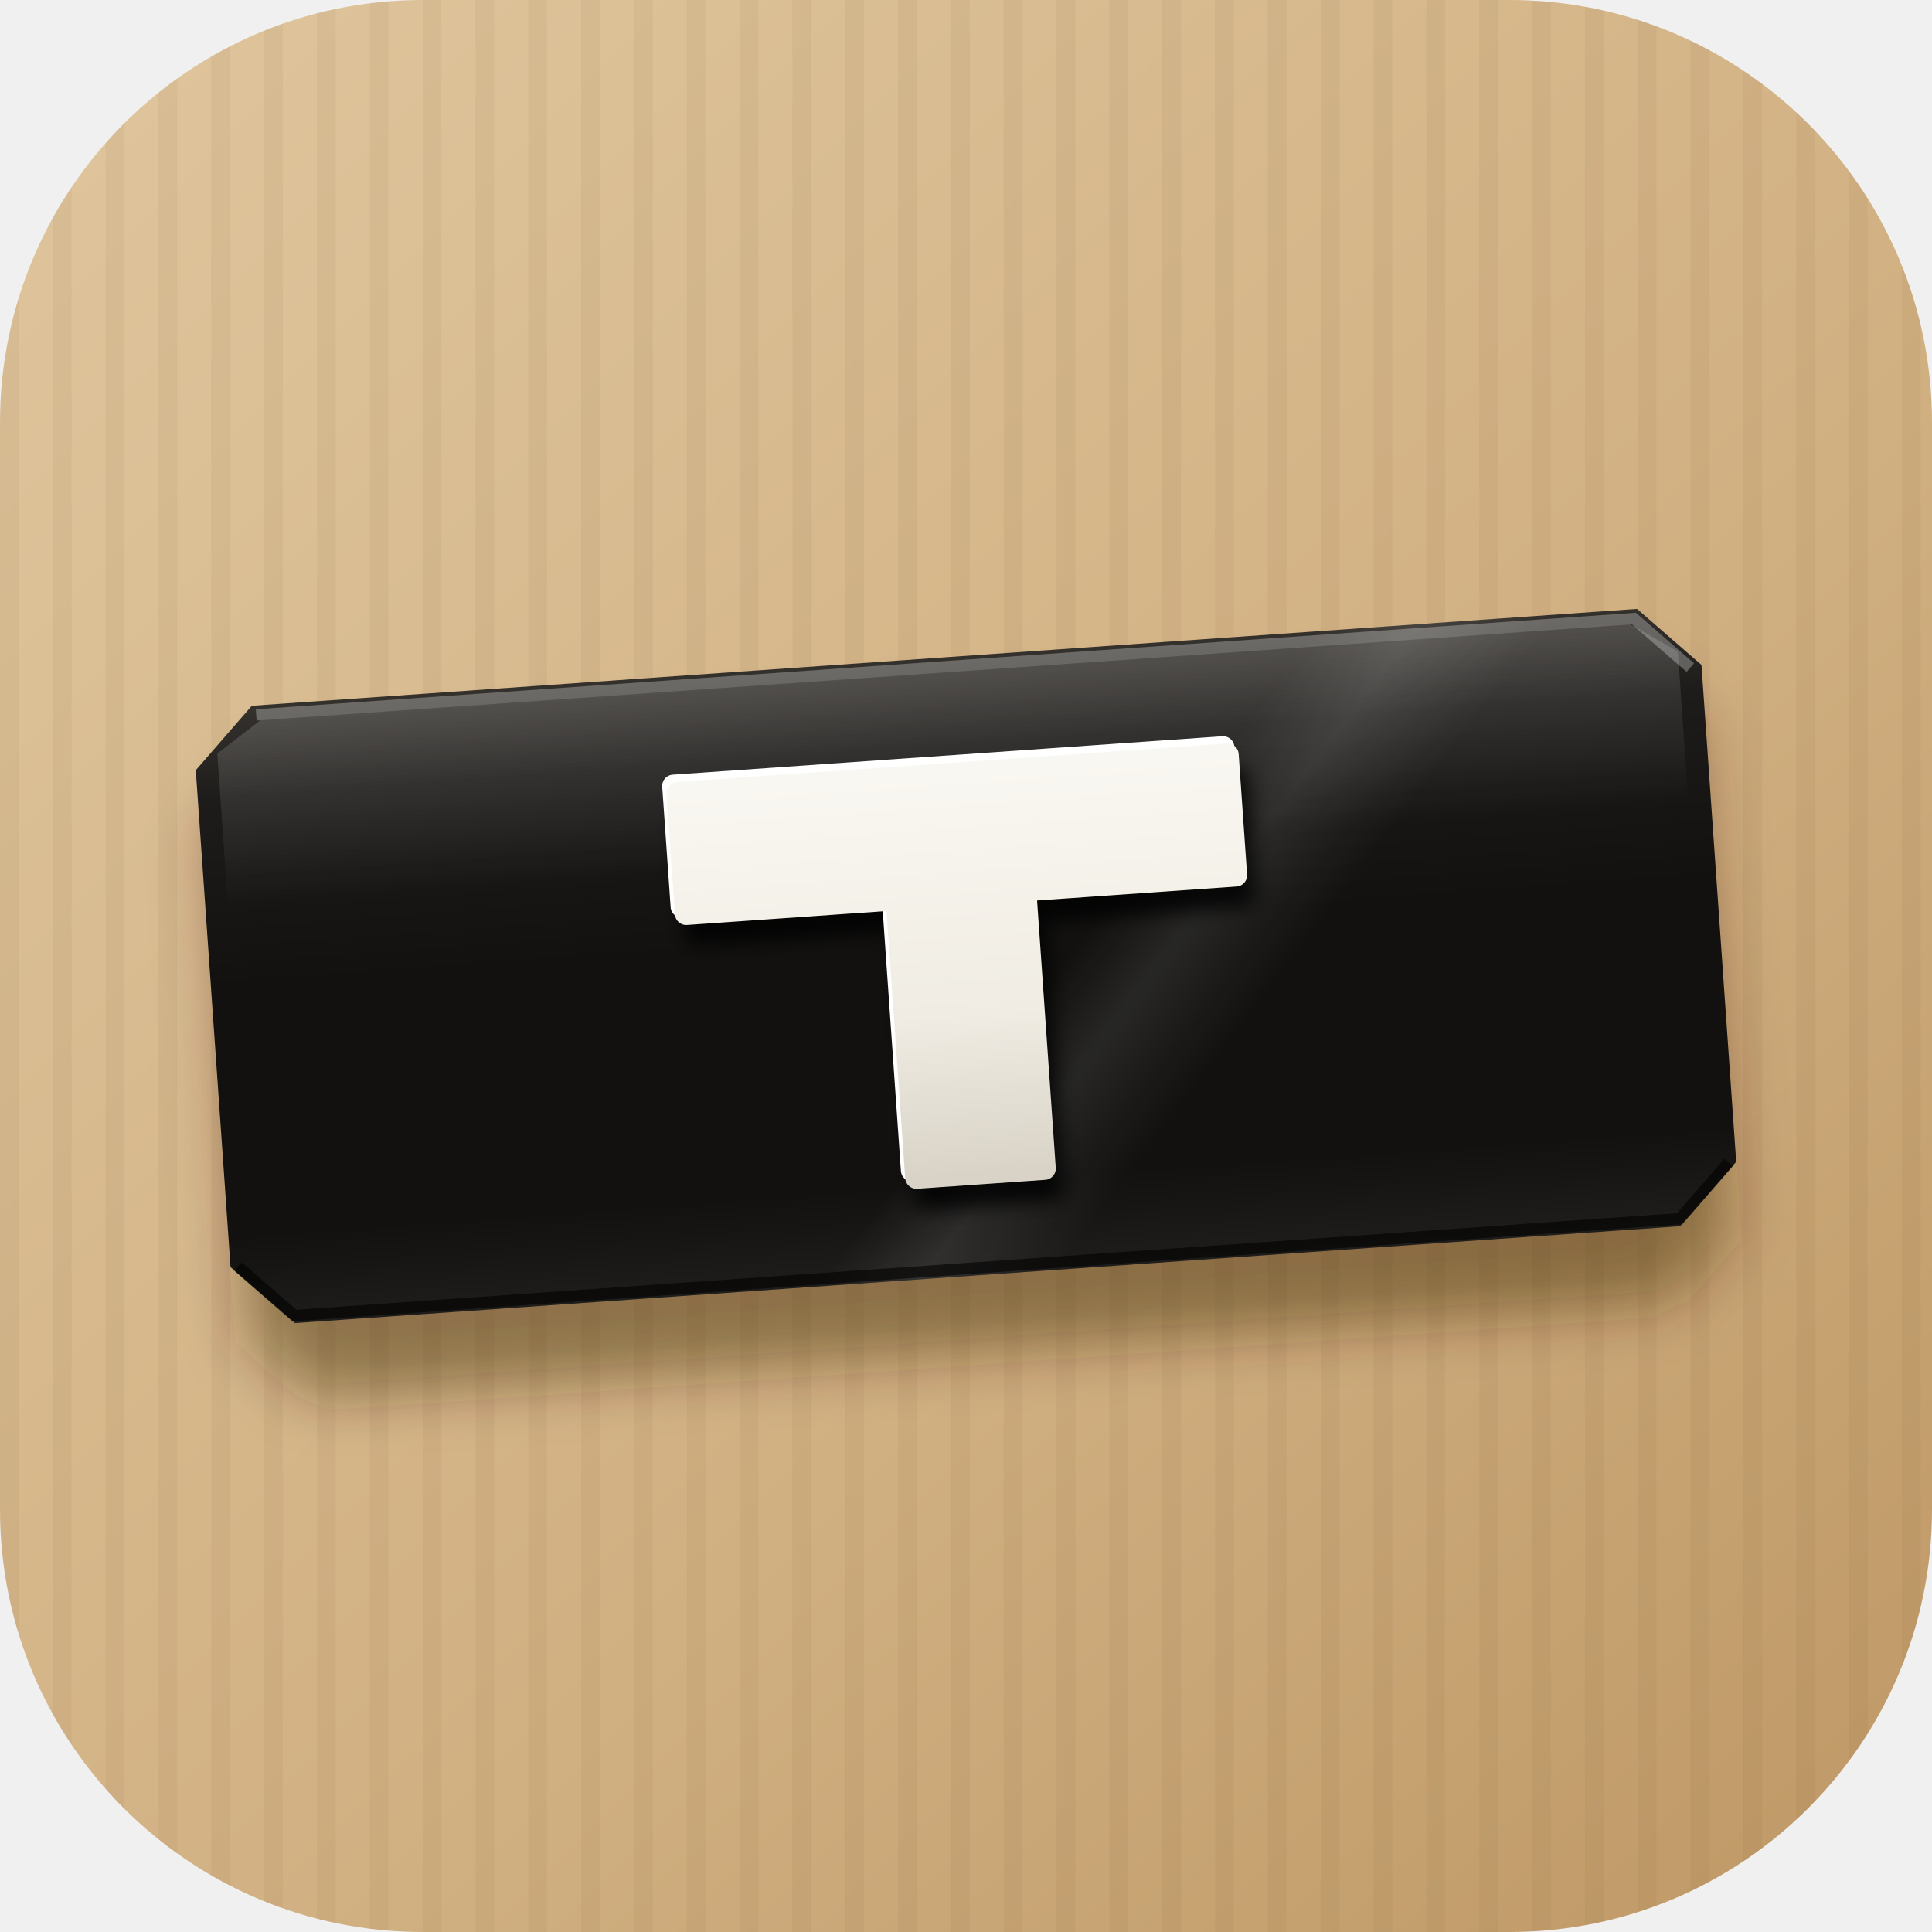
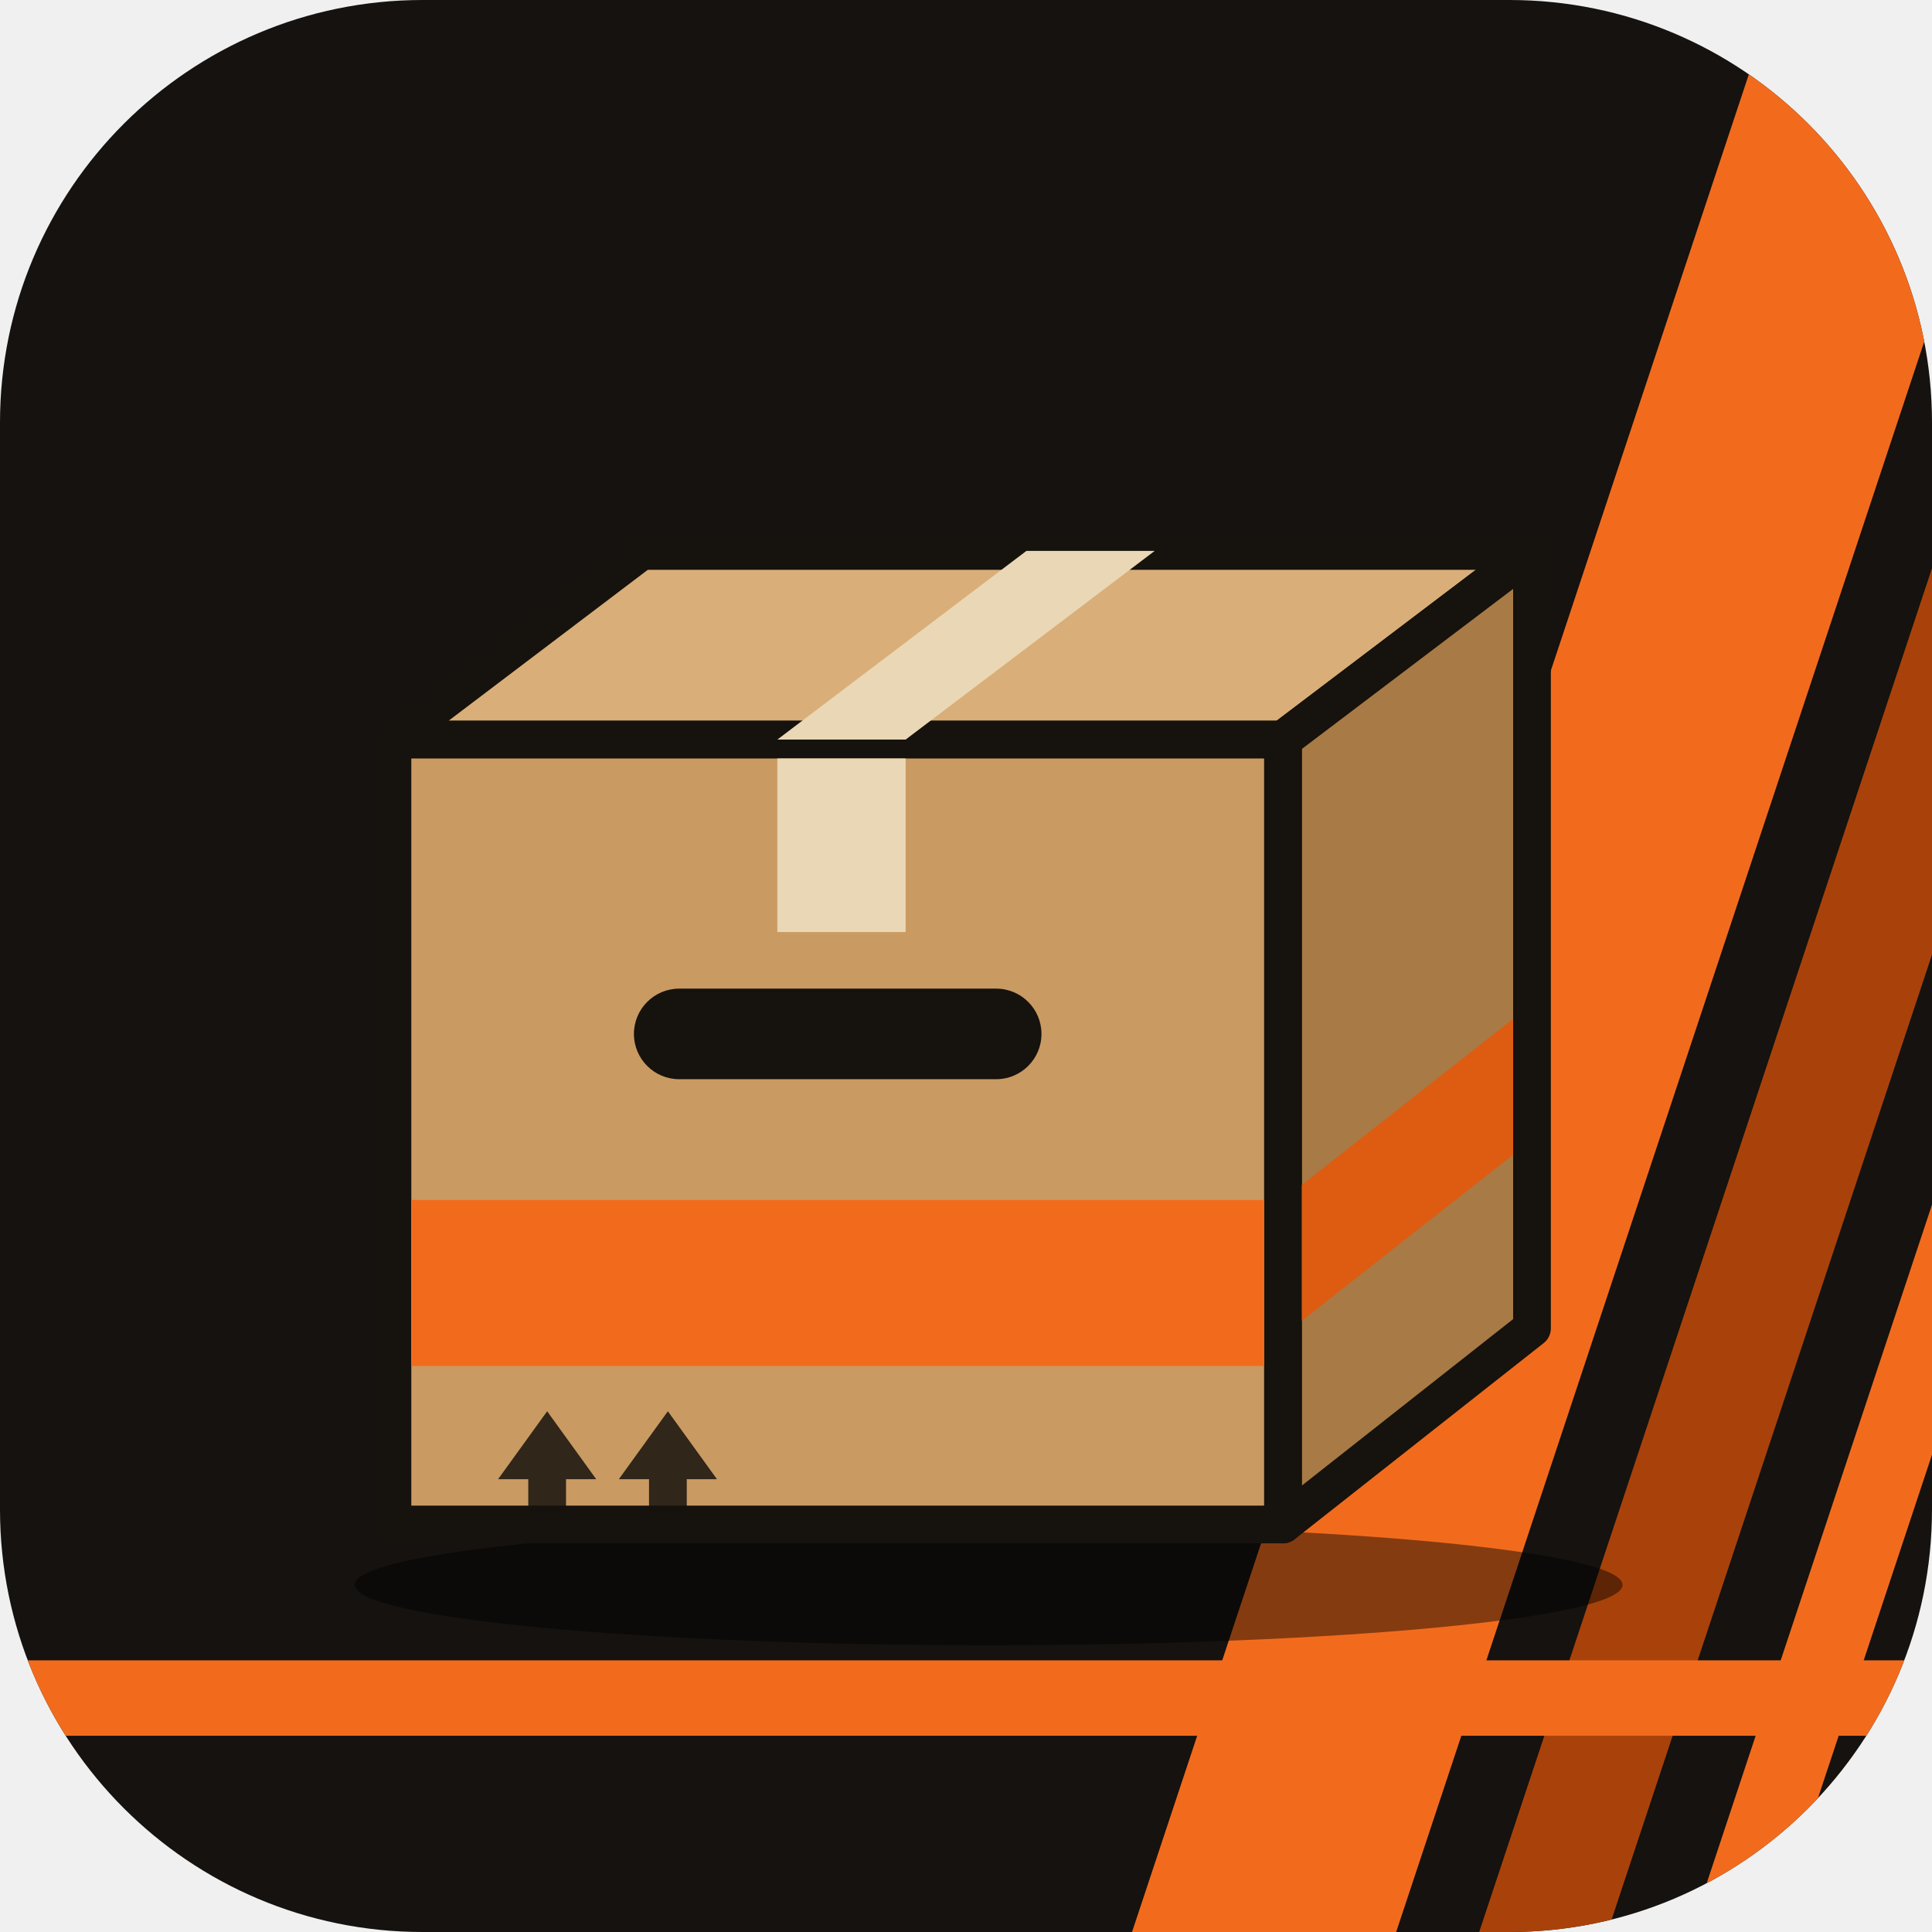
<svg xmlns="http://www.w3.org/2000/svg" viewBox="0 0 512 512">
  <defs>
-     <linearGradient id="kraft" x1="0" y1="0" x2="1" y2="1">
-       <stop offset="0" stop-color="#E0C69E" />
-       <stop offset="0.55" stop-color="#D2B284" />
-       <stop offset="1" stop-color="#BE9764" />
-     </linearGradient>
-     <pattern id="flute" width="14" height="512" patternUnits="userSpaceOnUse">
-       <rect width="5" height="512" fill="#6B4A22" fill-opacity="0.06" />
-     </pattern>
-     <linearGradient id="tape" x1="0" y1="0" x2="0" y2="1">
-       <stop offset="0" stop-color="#34312D" />
-       <stop offset="0.14" stop-color="#1E1C1A" />
-       <stop offset="0.45" stop-color="#121110" />
-       <stop offset="0.85" stop-color="#121110" />
-       <stop offset="1" stop-color="#1F1D1B" />
-     </linearGradient>
-     <linearGradient id="sheen" x1="0" y1="0" x2="0" y2="1">
-       <stop offset="0" stop-color="#FFFFFF" stop-opacity="0.16" />
-       <stop offset="1" stop-color="#FFFFFF" stop-opacity="0" />
-     </linearGradient>
-     <linearGradient id="gloss" x1="0" y1="0" x2="1" y2="0.35">
-       <stop offset="0" stop-color="#FFFFFF" stop-opacity="0" />
-       <stop offset="0.66" stop-color="#FFFFFF" stop-opacity="0" />
-       <stop offset="0.72" stop-color="#FFFFFF" stop-opacity="0.09" />
-       <stop offset="0.8" stop-color="#FFFFFF" stop-opacity="0" />
-     </linearGradient>
-     <linearGradient id="letter" x1="0" y1="0" x2="0" y2="1">
-       <stop offset="0" stop-color="#F9F7F1" />
-       <stop offset="0.6" stop-color="#F0ECE3" />
-       <stop offset="1" stop-color="#D9D3C7" />
-     </linearGradient>
-     <filter id="soft" x="-10%" y="-30%" width="120%" height="160%">
-       <feGaussianBlur stdDeviation="8" />
-     </filter>
-     <filter id="dent" x="-10%" y="-10%" width="120%" height="120%">
-       <feGaussianBlur stdDeviation="2.5" />
-     </filter>
+     <clipPath id="tile">
+       <rect width="512" height="512" rx="112" />
+     </clipPath>
  </defs>
-   <rect width="512" height="512" rx="112" fill="url(#kraft)" />
-   <rect width="512" height="512" rx="112" fill="url(#flute)" />
-   <g transform="rotate(-4 256 256)">
-     <path d="M60 196 L76 180 H436 L452 196 V332 L436 348 H76 L60 332 Z" fill="#3A2610" fill-opacity="0.45" filter="url(#soft)" transform="translate(0 10)" />
-     <path d="M56 190 L72 174 H440 L456 190 V322 L440 338 H72 L56 322 Z" fill="url(#tape)" />
-     <path d="M62 186 L74 178 H438 L450 186 V226 H62 Z" fill="url(#sheen)" />
-     <path d="M56 190 L72 174 H440 L456 190 V322 L440 338 H72 L56 322 Z" fill="url(#gloss)" />
-     <path d="M73 176.5 H439 L453 190.5" fill="none" stroke="#FFFFFF" stroke-opacity="0.28" stroke-width="3" />
-     <path d="M58 322 L72 336 H440 L454 322" fill="none" stroke="#000000" stroke-opacity="0.6" stroke-width="3" />
-     <path d="M183 205 H329 V237 H273 V311 H239 V237 H183 Z" fill="#000000" fill-opacity="0.7" stroke="#000000" stroke-opacity="0.7" stroke-width="6" stroke-linejoin="round" filter="url(#dent)" transform="translate(2 6)" />
-     <path d="M183 205 H329 V237 H273 V311 H239 V237 H183 Z" fill="#FFFFFF" stroke="#FFFFFF" stroke-width="6" stroke-linejoin="round" transform="translate(-1 -2)" />
-     <path d="M183 205 H329 V237 H273 V311 H239 V237 H183 Z" fill="url(#letter)" stroke="url(#letter)" stroke-width="6" stroke-linejoin="round" />
+   <rect width="512" height="512" rx="112" fill="#15120F" />
+   <g clip-path="url(#tile)">
+     <path d="M300 512 L470 0 H540 L370 512 Z" fill="#F26B1D" />
+     <path d="M392 512 L562 0 H596 L426 512 Z" fill="#A9420A" />
+     <path d="M448 512 L618 0 H640 L470 512 Z" fill="#F26B1D" />
+     <rect y="440" width="512" height="20" fill="#F26B1D" />
  </g>
+   <ellipse cx="262" cy="420" rx="168" ry="16" fill="#000000" fill-opacity="0.45" />
+   <g stroke="#16120D" stroke-width="10" stroke-linejoin="round">
+     <path d="M104 196 L170 146 H406 L340 196 Z" fill="#D9AE78" />
+     <path d="M340 196 L406 146 V352 L340 404 Z" fill="#A87A45" />
+     <rect x="104" y="196" width="236" height="208" fill="#C99A62" />
+   </g>
+   <path d="M206 196 L272 146 H306 L240 196 Z" fill="#EAD7B5" />
+   <rect x="206" y="201" width="34" height="46" fill="#EAD7B5" />
+   <rect x="168" y="262" width="108" height="24" rx="12" fill="#16120D" />
+   <rect x="109" y="318" width="226" height="44" fill="#F26B1D" />
+   <path d="M345 314 L401 270 V306 L345 350 Z" fill="#DD5C12" />
+   <path d="M132 392 l13 -18 l13 18 h-8 v9 h-10 v-9 z M164 392 l13 -18 l13 18 h-8 v9 h-10 v-9 z" fill="#16120D" fill-opacity="0.85" />
</svg>
